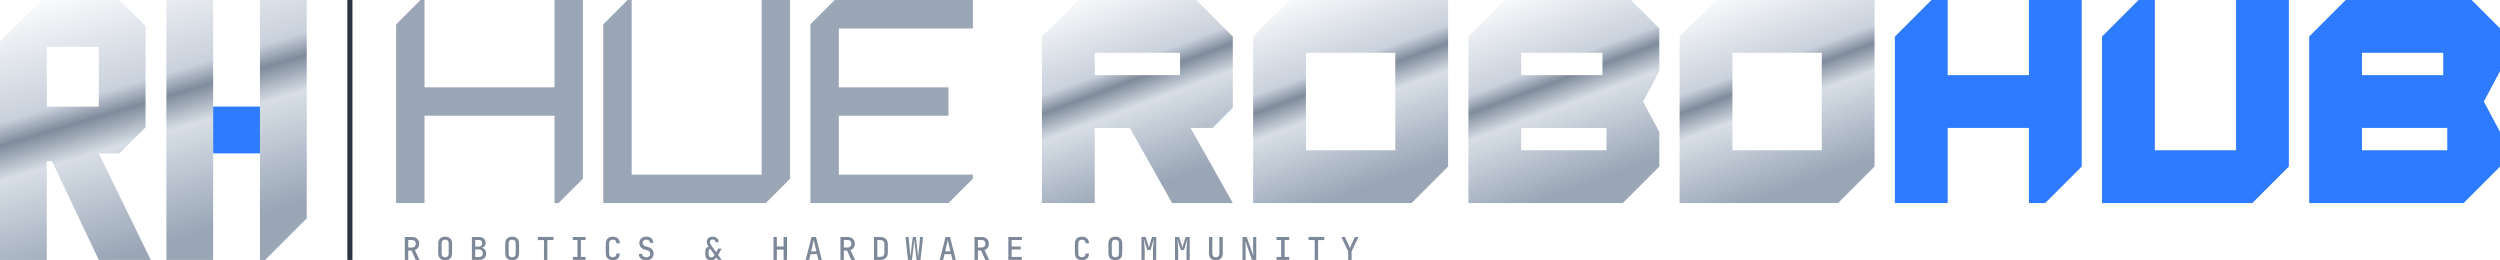
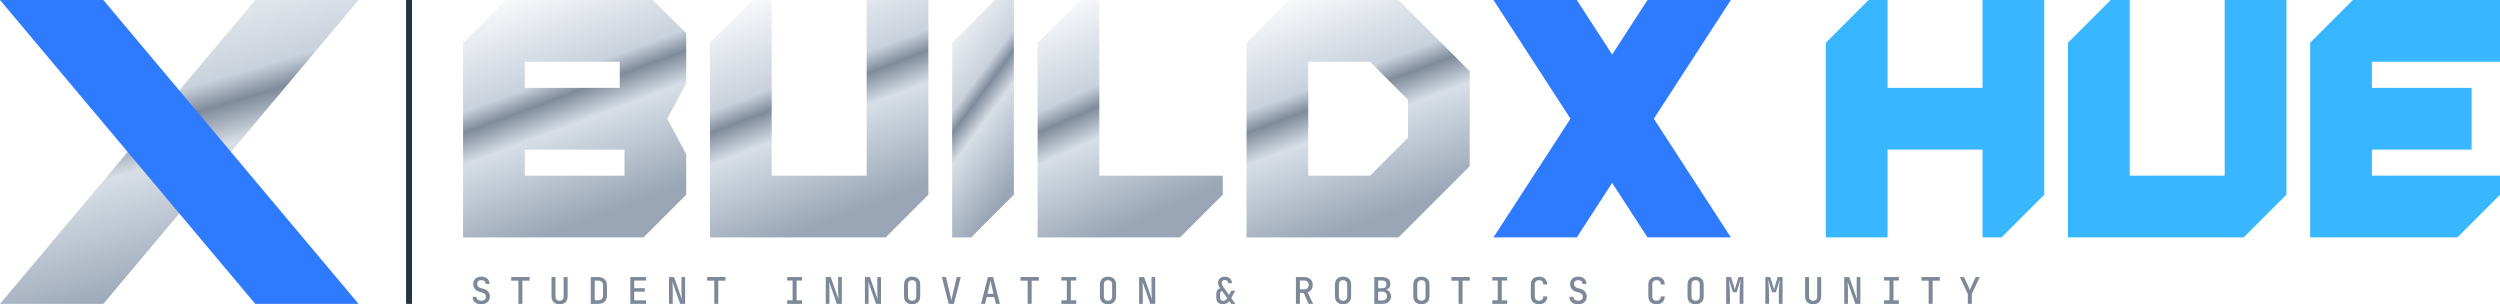
- <svg xmlns="http://www.w3.org/2000/svg" viewBox="0 0 1231 128" width="1231" height="128">
+ <svg xmlns="http://www.w3.org/2000/svg" viewBox="0 0 1053 128" width="1053" height="128">
  <defs>
    <linearGradient id="metal" x1="0" y1="0" x2="0.35" y2="1">
      <stop offset="0" stop-color="#FFFFFF" />
      <stop offset="0.42" stop-color="#C9D1DC" />
      <stop offset="0.5" stop-color="#7F8B9B" />
      <stop offset="0.62" stop-color="#D7DEE6" />
      <stop offset="1" stop-color="#9AA6B6" />
    </linearGradient>
  </defs>
  <g transform="scale(1.28)">
-     <path fill-rule="evenodd" fill="url(#metal)" d="M0 16L16 0L46 0L56 10L56 49L46 59L38 59L58 100L38 100L20 62L18 62L18 100L0 100ZM18 18L38 18L38 41L18 41ZM64 0L82 0L82 100L64 100ZM100 0L118 0L118 84L102 100L100 100Z" />
-     <path fill="#2F7BFF" d="M82 41L100 41L100 59L82 59Z" />
+     <path fill-rule="evenodd" fill="url(#metal)" d="M84 0L118 0L34 100L0 100Z" />
+     <path fill="#2F7BFF" d="M0 0L34 0L118 100L84 100Z" />
  </g>
  <rect x="171.04" y="0" width="2.5" height="128" fill="#283241" />
  <g transform="translate(195.04 0)">
-     <g fill="#9AA6B6">
-       <path fill-rule="evenodd" transform="translate(0 0)" d="M0 12L12 0L14 0L14 43L78 43L78 0L92 0L92 88L80 100L78 100L78 57L14 57L14 100L0 100Z" />
-       <path fill-rule="evenodd" transform="translate(102 0)" d="M0 12L12 0L14 0L14 86L78 86L78 0L92 0L92 88L80 100L0 100Z" />
-       <path fill-rule="evenodd" transform="translate(204 0)" d="M0 12L12 0L80 0L80 14L14 14L14 43L68 43L68 57L14 57L14 86L80 86L80 88L68 100L0 100Z" />
+     <g>
+       <path fill-rule="evenodd" fill="url(#metal)" transform="translate(0 0)" d="M0 18L18 0L80 0L94 14L94 35L86 50L94 65L94 82L76 100L0 100ZM26 26L66 26L66 37L26 37ZM26 63L68 63L68 74L26 74Z" />
+       <path fill-rule="evenodd" fill="url(#metal)" transform="translate(104 0)" d="M0 18L18 0L26 0L26 74L66 74L66 0L92 0L92 82L74 100L0 100Z" />
+       <path fill-rule="evenodd" fill="url(#metal)" transform="translate(206 0)" d="M0 18L18 0L26 0L26 82L8 100L0 100Z" />
+       <path fill-rule="evenodd" fill="url(#metal)" transform="translate(242 0)" d="M0 18L18 0L26 0L26 74L78 74L78 82L60 100L0 100Z" />
+       <path fill-rule="evenodd" fill="url(#metal)" transform="translate(330 0)" d="M0 18L18 0L64 0L94 30L94 70L64 100L0 100ZM26 26L52 26L68 42L68 58L52 74L26 74Z" />
+       <path fill-rule="evenodd" fill="#2F7BFF" transform="translate(434 0)" d="M0 0L35.1 0L50 22.96L64.9 0L100 0L67.55 50L100 100L64.9 100L50 77.04L35.1 100L0 100L32.45 50Z" />
    </g>
    <g>
-       <path fill-rule="evenodd" fill="url(#metal)" transform="translate(318 0)" d="M0 18L18 0L76 0L94 18L94 53L84 63L73.2 63L94 100L64.1 100L43.3 63L26 63L26 100L0 100ZM26 26L68 26L68 37L26 37Z" />
-       <path fill-rule="evenodd" fill="url(#metal)" transform="translate(422 0)" d="M0 18L18 0L96 0L96 82L78 100L0 100ZM26 26L70 26L70 74L26 74Z" />
-       <path fill-rule="evenodd" fill="url(#metal)" transform="translate(528 0)" d="M0 18L18 0L80 0L94 14L94 35L86 50L94 65L94 82L76 100L0 100ZM26 26L66 26L66 37L26 37ZM26 63L68 63L68 74L26 74Z" />
-       <path fill-rule="evenodd" fill="url(#metal)" transform="translate(632 0)" d="M0 18L18 0L96 0L96 82L78 100L0 100ZM26 26L70 26L70 74L26 74Z" />
-       <path fill-rule="evenodd" fill="#2F7BFF" transform="translate(738 0)" d="M0 18L18 0L26 0L26 37L66 37L66 0L92 0L92 82L74 100L66 100L66 63L26 63L26 100L0 100Z" />
-       <path fill-rule="evenodd" fill="#2F7BFF" transform="translate(840 0)" d="M0 18L18 0L26 0L26 74L66 74L66 0L92 0L92 82L74 100L0 100Z" />
-       <path fill-rule="evenodd" fill="#2F7BFF" transform="translate(942 0)" d="M0 18L18 0L80 0L94 14L94 35L86 50L94 65L94 82L76 100L0 100ZM26 26L66 26L66 37L26 37ZM26 63L68 63L68 74L26 74Z" />
+       <path fill-rule="evenodd" fill="#38B6FF" transform="translate(574 0)" d="M0 18L18 0L26 0L26 37L66 37L66 0L92 0L92 82L74 100L66 100L66 63L26 63L26 100L0 100Z" />
+       <path fill-rule="evenodd" fill="#38B6FF" transform="translate(676 0)" d="M0 18L18 0L26 0L26 74L66 74L66 0L92 0L92 82L74 100L0 100Z" />
+       <path fill-rule="evenodd" fill="#38B6FF" transform="translate(778 0)" d="M0 18L18 0L80 0L80 26L26 26L26 37L68 37L68 63L26 63L26 74L80 74L80 82L62 100L0 100Z" />
    </g>
  </g>
-   <path transform="translate(198.04 128)" fill="#7D8899" d="M2.98 0L1.30 0L1.30-11.31L4.85-11.31Q5.92-11.31 6.71-10.90Q7.50-10.49 7.94-9.75Q8.39-9.01 8.39-8Q8.39-6.87 7.80-6.04Q7.22-5.21 6.23-4.87L8.54 0L6.63 0L4.57-4.65L2.98-4.65L2.98 0M2.98-9.83L2.98-6.12L4.85-6.12Q5.69-6.12 6.18-6.63Q6.68-7.13 6.68-7.97Q6.68-8.83 6.18-9.33Q5.69-9.83 4.85-9.83M21.15 0.16Q20.10 0.16 19.33-0.24Q18.56-0.64 18.15-1.39Q17.74-2.14 17.74-3.15L17.74-8.17Q17.74-9.19 18.15-9.94Q18.56-10.68 19.33-11.07Q20.10-11.47 21.15-11.47Q22.20-11.47 22.97-11.07Q23.74-10.68 24.15-9.94Q24.56-9.19 24.56-8.18L24.56-3.15Q24.56-2.14 24.15-1.39Q23.74-0.64 22.97-0.24Q22.20 0.16 21.15 0.16M21.15-1.33Q22-1.33 22.44-1.81Q22.89-2.28 22.89-3.15L22.89-8.17Q22.89-9.05 22.44-9.52Q22-9.98 21.15-9.98Q20.31-9.98 19.86-9.52Q19.41-9.05 19.41-8.17L19.41-3.15Q19.41-2.28 19.86-1.81Q20.31-1.33 21.15-1.33M37.87 0L34.32 0L34.32-11.31L37.65-11.31Q39.26-11.31 40.18-10.54Q41.09-9.77 41.09-8.40Q41.09-7.63 40.76-7.06Q40.42-6.49 39.84-6.18Q39.56-6.04 39.23-5.97Q39.62-5.89 39.96-5.72Q40.61-5.38 40.98-4.73Q41.35-4.08 41.35-3.18Q41.35-2.22 40.93-1.50Q40.50-0.78 39.72-0.39Q38.94 0 37.87 0M35.95-5.18L35.95-1.44L37.73-1.44Q38.63-1.44 39.15-1.92Q39.68-2.40 39.68-3.25Q39.68-4.12 39.15-4.65Q38.63-5.18 37.73-5.18L35.95-5.18M35.95-9.87L35.95-6.57L37.63-6.57Q38.47-6.57 38.95-7.02Q39.43-7.47 39.43-8.23Q39.43-8.99 38.95-9.43Q38.47-9.87 37.65-9.87M54.15 0.16Q53.10 0.16 52.33-0.24Q51.56-0.64 51.15-1.39Q50.74-2.14 50.74-3.15L50.74-8.17Q50.74-9.19 51.15-9.94Q51.56-10.68 52.33-11.07Q53.10-11.47 54.15-11.47Q55.20-11.47 55.97-11.07Q56.74-10.68 57.15-9.94Q57.56-9.19 57.56-8.18L57.56-3.15Q57.56-2.14 57.15-1.39Q56.74-0.64 55.97-0.24Q55.20 0.16 54.15 0.16M54.15-1.33Q55-1.33 55.44-1.81Q55.89-2.28 55.89-3.15L55.89-8.17Q55.89-9.05 55.44-9.52Q55-9.98 54.15-9.98Q53.31-9.98 52.86-9.52Q52.41-9.05 52.41-8.17L52.41-3.15Q52.41-2.28 52.86-1.81Q53.31-1.33 54.15-1.33M71.49 0L69.81 0L69.81-9.78L66.79-9.78L66.79-11.33L74.51-11.33L74.51-9.78L71.49-9.78M90.28 0L84.02 0L84.02-1.49L86.30-1.49L86.30-9.83L84.02-9.83L84.02-11.31L90.28-11.31L90.28-9.83L88-9.83L88-1.49L90.28-1.49M103.71 0.16Q102.66 0.16 101.88-0.24Q101.09-0.64 100.67-1.39Q100.24-2.14 100.24-3.15L100.24-8.17Q100.24-9.19 100.67-9.94Q101.09-10.68 101.88-11.07Q102.66-11.47 103.71-11.47Q104.77-11.47 105.54-11.07Q106.32-10.66 106.74-9.93Q107.17-9.19 107.17-8.17L105.49-8.17Q105.49-9.05 105.03-9.52Q104.56-9.98 103.71-9.98Q102.86-9.98 102.39-9.52Q101.91-9.05 101.91-8.18L101.91-3.15Q101.91-2.28 102.39-1.81Q102.86-1.33 103.71-1.33Q104.56-1.33 105.03-1.81Q105.49-2.28 105.49-3.15L107.17-3.15Q107.17-2.14 106.74-1.39Q106.32-0.65 105.54-0.25Q104.77 0.16 103.71 0.16M120.20 0.16Q119.05 0.16 118.23-0.22Q117.41-0.60 116.96-1.31Q116.51-2.02 116.51-2.99L118.17-2.99Q118.17-2.22 118.71-1.77Q119.25-1.33 120.21-1.33Q121.11-1.33 121.62-1.77Q122.13-2.20 122.13-2.96Q122.13-3.60 121.79-4.06Q121.44-4.53 120.79-4.70L119.36-5.12Q118.12-5.47 117.45-6.33Q116.77-7.19 116.77-8.39Q116.77-9.32 117.19-10.01Q117.61-10.71 118.38-11.10Q119.16-11.49 120.21-11.49Q121.76-11.49 122.70-10.65Q123.64-9.81 123.65-8.40L121.98-8.40Q121.98-9.14 121.51-9.57Q121.03-10 120.18-10Q119.36-10 118.89-9.60Q118.43-9.21 118.43-8.49Q118.43-7.86 118.78-7.39Q119.13-6.93 119.78-6.74L121.22-6.31Q122.46-5.97 123.13-5.10Q123.79-4.23 123.79-3.02Q123.79-2.08 123.34-1.36Q122.89-0.64 122.09-0.24Q121.28 0.16 120.20 0.16M152.08 0.16Q150.75 0.16 150-0.57Q149.26-1.30 149.26-2.59L149.26-4.28Q149.26-5.21 149.74-5.83Q150.14-6.35 150.86-6.57Q150.42-7.18 150.21-7.75Q149.97-8.34 149.97-8.93Q149.97-9.69 150.33-10.26Q150.69-10.83 151.34-11.15Q151.99-11.47 152.86-11.47Q153.77-11.47 154.44-11.13Q155.12-10.79 155.49-10.18Q155.86-9.58 155.86-8.73L154.25-8.73Q154.25-9.14 154.08-9.45Q153.91-9.75 153.60-9.90Q153.29-10.06 152.86-10.06Q152.47-10.06 152.17-9.91Q151.86-9.77 151.71-9.49Q151.55-9.22 151.55-8.83Q151.55-8.46 151.73-8.01Q151.91-7.56 152.22-7.13L154.62-3.78L155.60-5.58L157.27-5.58L155.57-2.46L157.34 0L155.60 0L154.75-1.18Q153.63 0.16 152.08 0.16M152.20-1.27Q152.69-1.27 153.13-1.57Q153.57-1.86 153.88-2.39L151.68-5.44Q151.27-5.35 151.08-5.05Q150.89-4.74 150.89-4.28L150.89-2.59Q150.89-1.97 151.24-1.62Q151.58-1.27 152.20-1.27M184.49 0L182.82 0L182.82-11.31L184.49-11.31L184.49-6.63L187.81-6.63L187.81-11.31L189.48-11.31L189.48 0L187.81 0L187.81-5.08L184.49-5.08M200.37 0L198.67 0L201.55-11.31L203.75-11.31L206.63 0L204.94 0L204.26-2.87L201.05-2.87L200.37 0M202.14-7.53L201.36-4.25L203.94-4.25L203.16-7.52Q202.96-8.39 202.83-9.03Q202.70-9.67 202.65-9.90Q202.60-9.67 202.48-9.03Q202.36-8.39 202.14-7.53M217.48 0L215.80 0L215.80-11.31L219.35-11.31Q220.42-11.31 221.21-10.90Q222-10.49 222.44-9.75Q222.89-9.01 222.89-8Q222.89-6.87 222.30-6.04Q221.72-5.21 220.73-4.87L223.04 0L221.13 0L219.07-4.65L217.48-4.65L217.48 0M217.48-9.83L217.48-6.12L219.35-6.12Q220.19-6.12 220.68-6.63Q221.18-7.13 221.18-7.97Q221.18-8.83 220.68-9.33Q220.19-9.83 219.35-9.83M235.45 0L232.29 0L232.29-11.31L235.45-11.31Q236.56-11.31 237.39-10.89Q238.21-10.46 238.66-9.69Q239.12-8.91 239.12-7.86L239.12-3.47Q239.12-2.43 238.66-1.64Q238.21-0.85 237.39-0.43Q236.56 0 235.45 0M233.96-9.80L233.96-1.52L235.45-1.52Q236.38-1.52 236.91-2.04Q237.45-2.56 237.45-3.47L237.45-7.86Q237.45-8.76 236.91-9.28Q236.38-9.80 235.45-9.80M251 0L249.05 0L247.83-11.31L249.33-11.31L250.09-3.19Q250.12-2.88 250.14-2.51Q250.17-2.14 250.19-1.78Q250.21-1.43 250.21-1.16Q250.24-1.43 250.27-1.78Q250.31-2.14 250.34-2.51Q250.38-2.88 250.43-3.19L251.41-11.31L252.96-11.31L253.87-3.19Q253.90-2.88 253.94-2.51Q253.98-2.14 254.03-1.78Q254.07-1.43 254.09-1.16Q254.10-1.43 254.13-1.78Q254.15-2.14 254.18-2.51Q254.21-2.88 254.24-3.19L255.02-11.31L256.47-11.31L255.20 0L253.27 0L252.35-8.23Q252.32-8.56 252.29-8.92Q252.26-9.28 252.23-9.63Q252.20-9.98 252.17-10.21Q252.15-9.98 252.12-9.63Q252.09-9.28 252.06-8.92Q252.03-8.56 251.98-8.23M266.37 0L264.67 0L267.55-11.31L269.75-11.31L272.63 0L270.94 0L270.26-2.87L267.05-2.87L266.37 0M268.14-7.53L267.36-4.25L269.94-4.25L269.16-7.52Q268.96-8.39 268.83-9.03Q268.70-9.67 268.65-9.90Q268.60-9.67 268.48-9.03Q268.36-8.39 268.14-7.53M283.48 0L281.80 0L281.80-11.31L285.35-11.31Q286.42-11.31 287.21-10.90Q288-10.49 288.44-9.75Q288.89-9.01 288.89-8Q288.89-6.87 288.30-6.04Q287.72-5.21 286.73-4.87L289.04 0L287.13 0L285.07-4.65L283.48-4.65L283.48 0M283.48-9.83L283.48-6.12L285.35-6.12Q286.19-6.12 286.68-6.63Q287.18-7.13 287.18-7.97Q287.18-8.83 286.68-9.33Q286.19-9.83 285.35-9.83M305.11 0L298.46 0L298.46-11.31L305.11-11.31L305.11-9.83L300.10-9.83L300.10-6.62L304.56-6.62L304.56-5.15L300.10-5.15L300.10-1.49L305.11-1.49M334.71 0.16Q333.66 0.16 332.88-0.24Q332.09-0.64 331.67-1.39Q331.24-2.14 331.24-3.15L331.24-8.17Q331.24-9.19 331.67-9.94Q332.09-10.68 332.88-11.07Q333.66-11.47 334.71-11.47Q335.77-11.47 336.54-11.07Q337.32-10.66 337.74-9.93Q338.17-9.19 338.17-8.17L336.49-8.17Q336.49-9.05 336.03-9.52Q335.56-9.98 334.71-9.98Q333.86-9.98 333.39-9.52Q332.91-9.05 332.91-8.18L332.91-3.15Q332.91-2.28 333.39-1.81Q333.86-1.33 334.71-1.33Q335.56-1.33 336.03-1.81Q336.49-2.28 336.49-3.15L338.17-3.15Q338.17-2.14 337.74-1.39Q337.32-0.65 336.54-0.25Q335.77 0.16 334.71 0.16M351.15 0.16Q350.10 0.16 349.33-0.24Q348.56-0.64 348.15-1.39Q347.74-2.14 347.74-3.15L347.74-8.17Q347.74-9.19 348.15-9.94Q348.56-10.68 349.33-11.07Q350.10-11.47 351.15-11.47Q352.20-11.47 352.97-11.07Q353.74-10.68 354.15-9.94Q354.56-9.19 354.56-8.18L354.56-3.15Q354.56-2.14 354.15-1.39Q353.74-0.64 352.97-0.24Q352.20 0.16 351.15 0.16M351.15-1.33Q352-1.33 352.44-1.81Q352.89-2.28 352.89-3.15L352.89-8.17Q352.89-9.05 352.44-9.52Q352-9.98 351.15-9.98Q350.31-9.98 349.86-9.52Q349.41-9.05 349.41-8.17L349.41-3.15Q349.41-2.28 349.86-1.81Q350.31-1.33 351.15-1.33M365.60 0L364.02 0L364.02-11.31L366.08-11.31L367.22-7.69Q367.39-7.18 367.51-6.70Q367.63-6.23 367.68-6Q367.74-6.23 367.86-6.70Q367.98-7.18 368.13-7.69L369.22-11.31L371.28-11.31L371.28 0L369.70 0L369.70-3.81Q369.70-4.54 369.73-5.43Q369.77-6.32 369.85-7.23Q369.93-8.14 370.01-8.97Q370.08-9.80 370.15-10.42L368.47-4.91L366.86-4.91L365.15-10.42Q365.23-9.81 365.31-9.01Q365.39-8.21 365.45-7.32Q365.51-6.42 365.56-5.51Q365.60-4.60 365.60-3.81M382.10 0L380.52 0L380.52-11.31L382.58-11.31L383.72-7.69Q383.89-7.18 384.01-6.70Q384.13-6.23 384.18-6Q384.24-6.23 384.36-6.70Q384.48-7.18 384.63-7.69L385.72-11.31L387.78-11.31L387.78 0L386.20 0L386.20-3.81Q386.20-4.54 386.23-5.43Q386.27-6.32 386.35-7.23Q386.43-8.14 386.51-8.97Q386.58-9.80 386.65-10.42L384.97-4.91L383.36-4.91L381.65-10.42Q381.73-9.81 381.81-9.01Q381.89-8.21 381.95-7.32Q382.01-6.42 382.06-5.51Q382.10-4.60 382.10-3.81M400.65 0.16Q399.02 0.16 398.14-0.74Q397.26-1.63 397.26-3.16L397.26-11.31L398.93-11.31L398.93-3.16Q398.93-2.31 399.36-1.81Q399.78-1.32 400.65-1.32Q401.50-1.32 401.94-1.81Q402.37-2.31 402.37-3.16L402.37-11.31L404.04-11.31L404.04-3.16Q404.04-1.63 403.16-0.74Q402.28 0.16 400.65 0.16M415.31 0L413.76 0L413.76-11.31L415.86-11.31L419.17-1.91Q419.13-2.36 419.09-2.98Q419.04-3.60 419.02-4.26Q418.99-4.93 418.99-5.47L418.99-11.31L420.54-11.31L420.54 0L418.44 0L415.15-9.41Q415.18-9.01 415.22-8.40Q415.26-7.80 415.28-7.15Q415.31-6.49 415.31-5.94M436.78 0L430.52 0L430.52-1.49L432.80-1.49L432.80-9.83L430.52-9.83L430.52-11.31L436.78-11.31L436.78-9.83L434.50-9.83L434.50-1.49L436.78-1.49M450.99 0L449.31 0L449.31-9.78L446.29-9.78L446.29-11.33L454.01-11.33L454.01-9.78L450.99-9.78M467.49 0L465.81 0L465.81-4.17L462.45-11.31L464.19-11.31L466.19-7.04Q466.39-6.62 466.51-6.25Q466.63-5.89 466.68-5.69Q466.71-5.89 466.84-6.25Q466.98-6.62 467.16-7.04L469.11-11.31L470.85-11.31L467.49-4.17" />
+   <path transform="translate(198.04 128)" fill="#7D8899" d="M4.70 0.16Q3.55 0.16 2.73-0.22Q1.91-0.60 1.46-1.31Q1.01-2.02 1.01-2.99L2.67-2.99Q2.67-2.22 3.21-1.77Q3.75-1.33 4.71-1.33Q5.61-1.33 6.12-1.77Q6.63-2.20 6.63-2.96Q6.63-3.60 6.29-4.06Q5.94-4.53 5.29-4.70L3.86-5.12Q2.62-5.47 1.95-6.33Q1.27-7.19 1.27-8.39Q1.27-9.32 1.69-10.01Q2.11-10.71 2.88-11.10Q3.66-11.49 4.71-11.49Q6.26-11.49 7.20-10.65Q8.14-9.81 8.15-8.40L6.48-8.40Q6.48-9.14 6.01-9.57Q5.53-10 4.68-10Q3.86-10 3.39-9.60Q2.93-9.21 2.93-8.49Q2.93-7.86 3.28-7.39Q3.63-6.93 4.28-6.74L5.72-6.31Q6.96-5.97 7.63-5.10Q8.29-4.23 8.29-3.02Q8.29-2.08 7.84-1.36Q7.39-0.64 6.59-0.24Q5.78 0.16 4.70 0.16M21.99 0L20.31 0L20.31-9.78L17.29-9.78L17.29-11.33L25.01-11.33L25.01-9.78L21.99-9.78M37.65 0.16Q36.02 0.16 35.14-0.74Q34.26-1.63 34.26-3.16L34.26-11.31L35.93-11.31L35.93-3.16Q35.93-2.31 36.36-1.81Q36.78-1.32 37.65-1.32Q38.50-1.32 38.94-1.81Q39.37-2.31 39.37-3.16L39.37-11.31L41.04-11.31L41.04-3.16Q41.04-1.63 40.16-0.74Q39.28 0.16 37.65 0.16M53.95 0L50.79 0L50.79-11.31L53.95-11.31Q55.06-11.31 55.89-10.89Q56.71-10.46 57.16-9.69Q57.62-8.91 57.62-7.86L57.62-3.47Q57.62-2.43 57.16-1.64Q56.71-0.85 55.89-0.43Q55.06 0 53.95 0M52.46-9.80L52.46-1.52L53.95-1.52Q54.88-1.52 55.41-2.04Q55.95-2.56 55.95-3.47L55.95-7.86Q55.95-8.76 55.41-9.28Q54.88-9.80 53.95-9.80M74.11 0L67.46 0L67.46-11.31L74.11-11.31L74.11-9.83L69.10-9.83L69.10-6.62L73.56-6.62L73.56-5.15L69.10-5.15L69.10-1.49L74.11-1.49M85.31 0L83.76 0L83.76-11.31L85.86-11.31L89.17-1.91Q89.13-2.36 89.09-2.98Q89.04-3.60 89.02-4.26Q88.99-4.93 88.99-5.47L88.99-11.31L90.54-11.31L90.54 0L88.44 0L85.15-9.41Q85.18-9.01 85.22-8.40Q85.26-7.80 85.28-7.15Q85.31-6.49 85.31-5.94M104.49 0L102.81 0L102.81-9.78L99.79-9.78L99.79-11.33L107.51-11.33L107.51-9.78L104.49-9.78M139.78 0L133.52 0L133.52-1.49L135.80-1.49L135.80-9.83L133.52-9.83L133.52-11.31L139.78-11.31L139.78-9.83L137.50-9.83L137.50-1.49L139.78-1.49M151.31 0L149.76 0L149.76-11.31L151.86-11.31L155.16-1.91Q155.13-2.36 155.09-2.98Q155.04-3.60 155.02-4.26Q154.99-4.93 154.99-5.47L154.99-11.31L156.54-11.31L156.54 0L154.44 0L151.15-9.41Q151.18-9.01 151.22-8.40Q151.26-7.80 151.28-7.15Q151.31-6.49 151.31-5.94M167.81 0L166.26 0L166.26-11.31L168.36-11.31L171.66-1.91Q171.63-2.36 171.59-2.98Q171.54-3.60 171.52-4.26Q171.49-4.93 171.49-5.47L171.49-11.31L173.04-11.31L173.04 0L170.94 0L167.65-9.41Q167.68-9.01 167.72-8.40Q167.76-7.80 167.78-7.15Q167.81-6.49 167.81-5.94M186.15 0.16Q185.10 0.16 184.33-0.24Q183.56-0.64 183.15-1.39Q182.74-2.14 182.74-3.15L182.74-8.17Q182.74-9.19 183.15-9.94Q183.56-10.68 184.33-11.07Q185.10-11.47 186.15-11.47Q187.20-11.47 187.97-11.07Q188.74-10.68 189.15-9.94Q189.56-9.19 189.56-8.18L189.56-3.15Q189.56-2.14 189.15-1.39Q188.74-0.64 187.97-0.24Q187.20 0.16 186.15 0.16M186.15-1.33Q187-1.33 187.44-1.81Q187.89-2.28 187.89-3.15L187.89-8.17Q187.89-9.05 187.44-9.52Q187-9.98 186.15-9.98Q185.31-9.98 184.86-9.52Q184.41-9.05 184.41-8.17L184.41-3.15Q184.41-2.28 184.86-1.81Q185.31-1.33 186.15-1.33M203.75 0L201.53 0L198.67-11.31L200.39-11.31L202.20-3.78Q202.37-3.12 202.50-2.46Q202.63-1.80 202.70-1.43Q202.76-1.80 202.87-2.46Q202.99-3.12 203.16-3.80L204.96-11.31L206.63-11.31M216.87 0L215.17 0L218.05-11.31L220.25-11.31L223.13 0L221.44 0L220.76-2.87L217.55-2.87L216.87 0M218.64-7.53L217.86-4.25L220.44-4.25L219.66-7.52Q219.46-8.39 219.33-9.03Q219.20-9.67 219.15-9.90Q219.10-9.67 218.98-9.03Q218.86-8.39 218.64-7.53M236.49 0L234.81 0L234.81-9.78L231.79-9.78L231.79-11.33L239.51-11.33L239.51-9.78L236.49-9.78M255.28 0L249.02 0L249.02-1.49L251.30-1.49L251.30-9.83L249.02-9.83L249.02-11.31L255.28-11.31L255.28-9.83L253-9.83L253-1.49L255.28-1.49M268.65 0.16Q267.60 0.16 266.83-0.24Q266.06-0.64 265.65-1.39Q265.24-2.14 265.24-3.15L265.24-8.17Q265.24-9.19 265.65-9.94Q266.06-10.68 266.83-11.07Q267.60-11.47 268.65-11.47Q269.70-11.47 270.47-11.07Q271.24-10.68 271.65-9.94Q272.06-9.19 272.06-8.18L272.06-3.15Q272.06-2.14 271.65-1.39Q271.24-0.64 270.47-0.24Q269.70 0.16 268.65 0.16M268.65-1.33Q269.50-1.33 269.94-1.81Q270.39-2.28 270.39-3.15L270.39-8.17Q270.39-9.05 269.94-9.52Q269.50-9.98 268.65-9.98Q267.81-9.98 267.36-9.52Q266.91-9.05 266.91-8.17L266.91-3.15Q266.91-2.28 267.36-1.81Q267.81-1.33 268.65-1.33M283.31 0L281.76 0L281.76-11.31L283.86-11.31L287.17-1.91Q287.13-2.36 287.09-2.98Q287.04-3.60 287.02-4.26Q286.99-4.93 286.99-5.47L286.99-11.31L288.54-11.31L288.54 0L286.44 0L283.15-9.41Q283.18-9.01 283.22-8.40Q283.26-7.80 283.28-7.15Q283.31-6.49 283.31-5.94M317.08 0.16Q315.75 0.16 315-0.57Q314.26-1.30 314.26-2.59L314.26-4.28Q314.26-5.21 314.74-5.83Q315.14-6.35 315.86-6.57Q315.42-7.18 315.20-7.75Q314.97-8.34 314.97-8.93Q314.97-9.69 315.33-10.26Q315.69-10.83 316.34-11.15Q316.99-11.47 317.86-11.47Q318.77-11.47 319.44-11.13Q320.12-10.79 320.49-10.18Q320.86-9.58 320.86-8.73L319.25-8.73Q319.25-9.14 319.08-9.45Q318.91-9.75 318.60-9.90Q318.29-10.06 317.86-10.06Q317.47-10.06 317.17-9.91Q316.86-9.77 316.71-9.49Q316.55-9.22 316.55-8.83Q316.55-8.46 316.73-8.01Q316.91-7.56 317.22-7.13L319.62-3.78L320.60-5.58L322.27-5.58L320.57-2.46L322.33 0L320.60 0L319.75-1.18Q318.63 0.16 317.08 0.16M317.20-1.27Q317.69-1.27 318.13-1.57Q318.57-1.86 318.88-2.39L316.68-5.44Q316.27-5.35 316.08-5.05Q315.89-4.74 315.89-4.28L315.89-2.59Q315.89-1.97 316.24-1.62Q316.58-1.27 317.20-1.27M349.48 0L347.80 0L347.80-11.31L351.35-11.31Q352.42-11.31 353.21-10.90Q354-10.49 354.44-9.75Q354.89-9.01 354.89-8Q354.89-6.87 354.30-6.04Q353.72-5.21 352.73-4.87L355.04 0L353.13 0L351.07-4.65L349.48-4.65L349.48 0M349.48-9.83L349.48-6.12L351.35-6.12Q352.19-6.12 352.68-6.63Q353.18-7.13 353.18-7.97Q353.18-8.83 352.68-9.33Q352.19-9.83 351.35-9.83M367.65 0.16Q366.60 0.16 365.83-0.24Q365.06-0.64 364.65-1.39Q364.24-2.14 364.24-3.15L364.24-8.17Q364.24-9.19 364.65-9.94Q365.06-10.68 365.83-11.07Q366.60-11.47 367.65-11.47Q368.70-11.47 369.47-11.07Q370.24-10.68 370.65-9.94Q371.06-9.19 371.06-8.18L371.06-3.15Q371.06-2.14 370.65-1.39Q370.24-0.64 369.47-0.24Q368.70 0.16 367.65 0.16M367.65-1.33Q368.50-1.33 368.94-1.81Q369.39-2.28 369.39-3.15L369.39-8.17Q369.39-9.05 368.94-9.52Q368.50-9.98 367.65-9.98Q366.81-9.98 366.36-9.52Q365.91-9.05 365.91-8.17L365.91-3.15Q365.91-2.28 366.36-1.81Q366.81-1.33 367.65-1.33M384.37 0L380.82 0L380.82-11.31L384.15-11.31Q385.76-11.31 386.68-10.54Q387.59-9.77 387.59-8.40Q387.59-7.63 387.26-7.06Q386.92-6.49 386.34-6.18Q386.06-6.04 385.73-5.97Q386.12-5.89 386.46-5.72Q387.11-5.38 387.48-4.73Q387.85-4.08 387.85-3.18Q387.85-2.22 387.43-1.50Q387-0.78 386.22-0.39Q385.44 0 384.37 0M382.44-5.18L382.44-1.44L384.23-1.44Q385.13-1.44 385.65-1.92Q386.18-2.40 386.18-3.25Q386.18-4.12 385.65-4.65Q385.13-5.18 384.23-5.18L382.44-5.18M382.44-9.87L382.44-6.57L384.13-6.57Q384.97-6.57 385.45-7.02Q385.93-7.47 385.93-8.23Q385.93-8.99 385.45-9.43Q384.97-9.87 384.15-9.87M400.65 0.16Q399.60 0.16 398.83-0.24Q398.06-0.64 397.65-1.39Q397.24-2.14 397.24-3.15L397.24-8.17Q397.24-9.19 397.65-9.94Q398.06-10.68 398.83-11.07Q399.60-11.47 400.65-11.47Q401.70-11.47 402.47-11.07Q403.24-10.68 403.65-9.94Q404.06-9.19 404.06-8.18L404.06-3.15Q404.06-2.14 403.65-1.39Q403.24-0.64 402.47-0.24Q401.70 0.16 400.65 0.16M400.65-1.33Q401.50-1.33 401.94-1.81Q402.39-2.28 402.39-3.15L402.39-8.17Q402.39-9.05 401.94-9.52Q401.50-9.98 400.65-9.98Q399.81-9.98 399.36-9.52Q398.91-9.05 398.91-8.17L398.91-3.15Q398.91-2.28 399.36-1.81Q399.81-1.33 400.65-1.33M417.99 0L416.31 0L416.31-9.78L413.29-9.78L413.29-11.33L421.01-11.33L421.01-9.78L417.99-9.78M436.78 0L430.52 0L430.52-1.49L432.80-1.49L432.80-9.83L430.52-9.83L430.52-11.31L436.78-11.31L436.78-9.83L434.50-9.83L434.50-1.49L436.78-1.49M450.21 0.16Q449.16 0.16 448.38-0.24Q447.59-0.64 447.17-1.39Q446.74-2.14 446.74-3.15L446.74-8.17Q446.74-9.19 447.17-9.94Q447.59-10.68 448.38-11.07Q449.16-11.47 450.21-11.47Q451.27-11.47 452.04-11.07Q452.82-10.66 453.24-9.93Q453.67-9.19 453.67-8.17L451.99-8.17Q451.99-9.05 451.53-9.52Q451.06-9.98 450.21-9.98Q449.36-9.98 448.89-9.52Q448.41-9.05 448.41-8.18L448.41-3.15Q448.41-2.28 448.89-1.81Q449.36-1.33 450.21-1.33Q451.06-1.33 451.53-1.81Q451.99-2.28 451.99-3.15L453.67-3.15Q453.67-2.14 453.24-1.39Q452.82-0.65 452.04-0.25Q451.27 0.16 450.21 0.16M466.70 0.16Q465.55 0.16 464.73-0.22Q463.91-0.60 463.46-1.31Q463.01-2.02 463.01-2.99L464.67-2.99Q464.67-2.22 465.21-1.77Q465.75-1.33 466.71-1.33Q467.61-1.33 468.12-1.77Q468.63-2.20 468.63-2.96Q468.63-3.60 468.29-4.06Q467.94-4.53 467.29-4.70L465.86-5.12Q464.62-5.47 463.95-6.33Q463.27-7.19 463.27-8.39Q463.27-9.32 463.69-10.01Q464.11-10.71 464.88-11.10Q465.66-11.49 466.71-11.49Q468.26-11.49 469.20-10.65Q470.14-9.81 470.15-8.40L468.48-8.40Q468.48-9.14 468.01-9.57Q467.53-10 466.68-10Q465.86-10 465.39-9.60Q464.93-9.21 464.93-8.49Q464.93-7.86 465.28-7.39Q465.63-6.93 466.28-6.74L467.72-6.31Q468.96-5.97 469.63-5.10Q470.29-4.23 470.29-3.02Q470.29-2.08 469.84-1.36Q469.39-0.64 468.59-0.24Q467.78 0.16 466.70 0.16M499.71 0.16Q498.66 0.16 497.88-0.24Q497.09-0.64 496.67-1.39Q496.24-2.14 496.24-3.15L496.24-8.17Q496.24-9.19 496.67-9.94Q497.09-10.68 497.88-11.07Q498.66-11.47 499.71-11.47Q500.77-11.47 501.54-11.07Q502.32-10.66 502.74-9.93Q503.17-9.19 503.17-8.17L501.49-8.17Q501.49-9.05 501.03-9.52Q500.56-9.98 499.71-9.98Q498.86-9.98 498.39-9.52Q497.91-9.05 497.91-8.18L497.91-3.15Q497.91-2.28 498.39-1.81Q498.86-1.33 499.71-1.33Q500.56-1.33 501.03-1.81Q501.49-2.28 501.49-3.15L503.17-3.15Q503.17-2.14 502.74-1.39Q502.32-0.65 501.54-0.25Q500.77 0.16 499.71 0.16M516.15 0.16Q515.10 0.16 514.33-0.24Q513.56-0.64 513.15-1.39Q512.74-2.14 512.74-3.15L512.74-8.17Q512.74-9.19 513.15-9.94Q513.56-10.68 514.33-11.07Q515.10-11.47 516.15-11.47Q517.20-11.47 517.97-11.07Q518.74-10.68 519.15-9.94Q519.56-9.19 519.56-8.18L519.56-3.15Q519.56-2.14 519.15-1.39Q518.74-0.64 517.97-0.24Q517.20 0.16 516.15 0.16M516.15-1.33Q517-1.33 517.44-1.81Q517.89-2.28 517.89-3.15L517.89-8.17Q517.89-9.05 517.44-9.52Q517-9.98 516.15-9.98Q515.31-9.98 514.86-9.52Q514.41-9.05 514.41-8.17L514.41-3.15Q514.41-2.28 514.86-1.81Q515.31-1.33 516.15-1.33M530.60 0L529.02 0L529.02-11.31L531.08-11.31L532.22-7.69Q532.39-7.18 532.51-6.70Q532.63-6.23 532.68-6Q532.74-6.23 532.86-6.70Q532.98-7.18 533.13-7.69L534.22-11.31L536.28-11.31L536.28 0L534.70 0L534.70-3.81Q534.70-4.54 534.73-5.43Q534.77-6.32 534.85-7.23Q534.93-8.14 535.01-8.97Q535.08-9.80 535.15-10.42L533.47-4.91L531.86-4.91L530.15-10.42Q530.23-9.81 530.31-9.01Q530.39-8.21 530.45-7.32Q530.51-6.42 530.56-5.51Q530.60-4.60 530.60-3.81M547.10 0L545.52 0L545.52-11.31L547.58-11.31L548.72-7.69Q548.89-7.18 549.01-6.70Q549.13-6.23 549.18-6Q549.24-6.23 549.36-6.70Q549.48-7.18 549.63-7.69L550.72-11.31L552.78-11.31L552.78 0L551.20 0L551.20-3.81Q551.20-4.54 551.23-5.43Q551.27-6.32 551.35-7.23Q551.43-8.14 551.51-8.97Q551.58-9.80 551.65-10.42L549.97-4.91L548.36-4.91L546.65-10.42Q546.73-9.81 546.81-9.01Q546.89-8.21 546.95-7.32Q547.01-6.42 547.06-5.51Q547.10-4.60 547.10-3.81M565.65 0.16Q564.02 0.16 563.14-0.74Q562.26-1.63 562.26-3.16L562.26-11.31L563.93-11.31L563.93-3.16Q563.93-2.31 564.36-1.81Q564.78-1.32 565.65-1.32Q566.50-1.32 566.94-1.81Q567.37-2.31 567.37-3.16L567.37-11.31L569.04-11.31L569.04-3.16Q569.04-1.63 568.16-0.74Q567.28 0.16 565.65 0.16M580.31 0L578.76 0L578.76-11.31L580.86-11.31L584.16-1.91Q584.13-2.36 584.09-2.98Q584.04-3.60 584.02-4.26Q583.99-4.93 583.99-5.47L583.99-11.31L585.54-11.31L585.54 0L583.44 0L580.15-9.41Q580.18-9.01 580.22-8.40Q580.26-7.80 580.28-7.15Q580.31-6.49 580.31-5.94M601.78 0L595.52 0L595.52-1.49L597.80-1.49L597.80-9.83L595.52-9.83L595.52-11.31L601.78-11.31L601.78-9.83L599.50-9.83L599.50-1.49L601.78-1.49M615.99 0L614.31 0L614.31-9.78L611.29-9.78L611.29-11.33L619.01-11.33L619.01-9.78L615.99-9.78M632.49 0L630.81 0L630.81-4.17L627.45-11.31L629.19-11.31L631.18-7.04Q631.39-6.62 631.51-6.25Q631.63-5.89 631.68-5.69Q631.71-5.89 631.84-6.25Q631.98-6.62 632.16-7.04L634.11-11.31L635.85-11.31L632.49-4.17" />
</svg>
